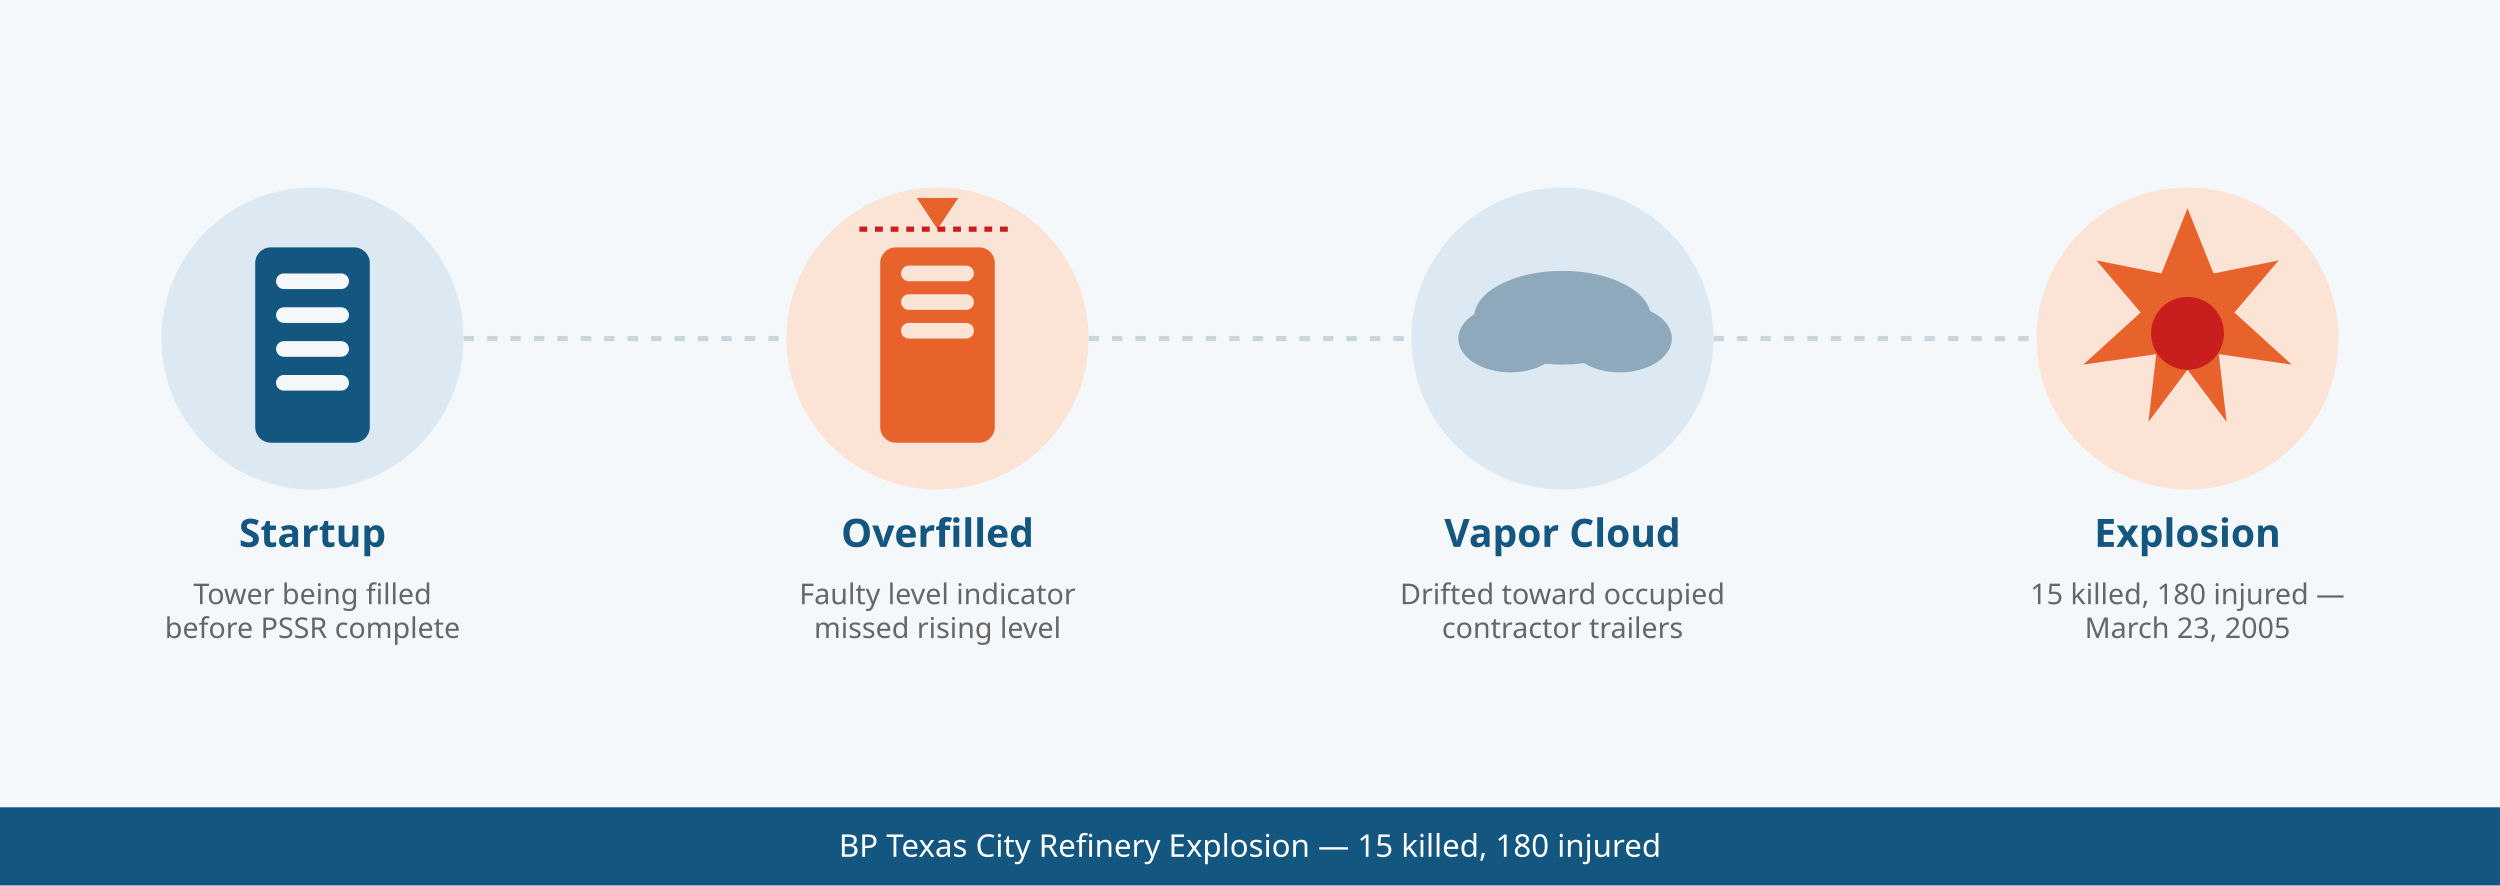
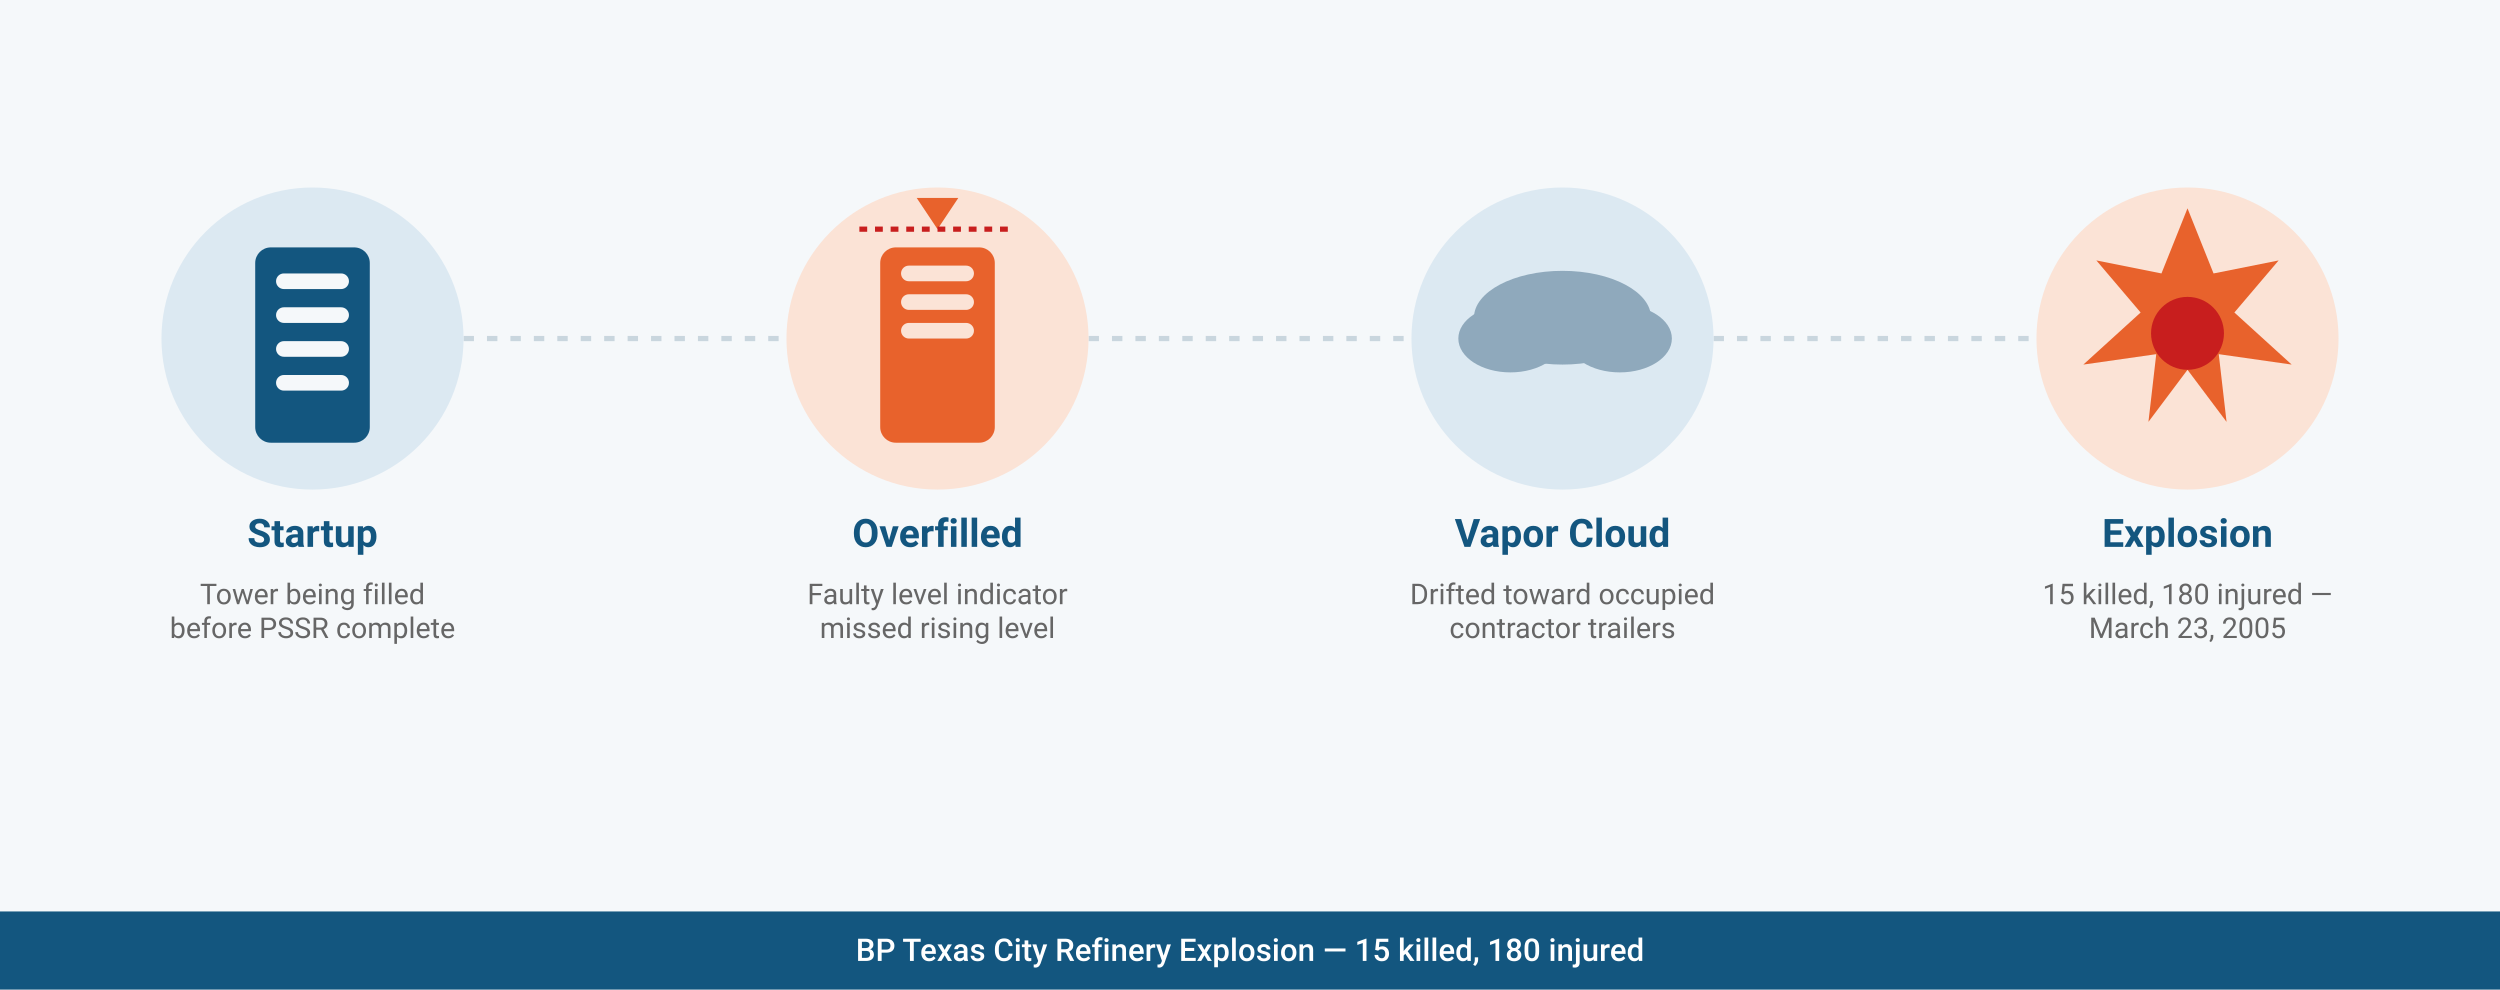
- <svg xmlns="http://www.w3.org/2000/svg" viewBox="0 0 960 340" font-family="'Poppins', sans-serif">
+ <svg xmlns="http://www.w3.org/2000/svg" viewBox="0 0 960 380" font-family="-apple-system, 'Segoe UI', Roboto, Arial, sans-serif">
  <defs>
    <style>
-       .label { font-family: 'Baloo 2', sans-serif; font-weight: 700; font-size: 15px; fill: #13567F; }
-       .sublabel { font-family: 'Poppins', sans-serif; font-size: 11px; fill: #666; }
+       .label { font-family: -apple-system, 'Segoe UI', Roboto, Arial, sans-serif; font-weight: 700; font-size: 15px; fill: #13567F; }
+       .sublabel { font-family: -apple-system, 'Segoe UI', Roboto, Arial, sans-serif; font-size: 11px; fill: #666; }
      .arrow { stroke: #C9D6DE; stroke-width: 2; fill: none; }
    </style>
  </defs>
-   <rect width="960" height="340" fill="#F5F8FA" />
+   <rect width="960" height="380" fill="#F5F8FA" />
  <line x1="178" y1="130" x2="302" y2="130" class="arrow" stroke-dasharray="4 5" />
  <line x1="418" y1="130" x2="542" y2="130" class="arrow" stroke-dasharray="4 5" />
  <line x1="658" y1="130" x2="782" y2="130" class="arrow" stroke-dasharray="4 5" />
  <g transform="translate(60,50)">
    <circle cx="60" cy="80" r="58" fill="#DCE9F2" />
    <rect x="38" y="45" width="44" height="75" rx="6" fill="#13567F" />
    <rect x="46" y="55" width="28" height="6" rx="3" fill="#F5F8FA" />
    <rect x="46" y="68" width="28" height="6" rx="3" fill="#F5F8FA" />
    <rect x="46" y="81" width="28" height="6" rx="3" fill="#F5F8FA" />
    <rect x="46" y="94" width="28" height="6" rx="3" fill="#F5F8FA" />
    <text x="60" y="160" text-anchor="middle" class="label">Startup</text>
    <text x="60" y="182" text-anchor="middle" class="sublabel">Tower being filled</text>
    <text x="60" y="195" text-anchor="middle" class="sublabel">before PSSR complete</text>
  </g>
  <g transform="translate(300,50)">
    <circle cx="60" cy="80" r="58" fill="#FBE3D6" />
    <rect x="38" y="45" width="44" height="75" rx="6" fill="#E8622C" />
    <rect x="46" y="52" width="28" height="6" rx="3" fill="#FBE3D6" />
    <rect x="46" y="63" width="28" height="6" rx="3" fill="#FBE3D6" />
    <rect x="46" y="74" width="28" height="6" rx="3" fill="#FBE3D6" />
    <path d="M60,38 L52,26 L68,26 Z" fill="#E8622C" />
    <line x1="30" y1="38" x2="90" y2="38" stroke="#C81E1E" stroke-width="2" stroke-dasharray="3 3" />
    <text x="60" y="160" text-anchor="middle" class="label">Overfilled</text>
    <text x="60" y="182" text-anchor="middle" class="sublabel">Faulty level indicator</text>
    <text x="60" y="195" text-anchor="middle" class="sublabel">missed rising level</text>
  </g>
  <g transform="translate(540,50)">
    <circle cx="60" cy="80" r="58" fill="#DCE9F2" />
    <ellipse cx="60" cy="72" rx="34" ry="18" fill="#8FA9BC" />
    <ellipse cx="40" cy="80" rx="20" ry="13" fill="#8FA9BC" />
    <ellipse cx="82" cy="80" rx="20" ry="13" fill="#8FA9BC" />
    <text x="60" y="160" text-anchor="middle" class="label">Vapor Cloud</text>
    <text x="60" y="182" text-anchor="middle" class="sublabel">Drifted toward occupied</text>
    <text x="60" y="195" text-anchor="middle" class="sublabel">contractor trailers</text>
  </g>
  <g transform="translate(780,50)">
    <circle cx="60" cy="80" r="58" fill="#FBE3D6" />
    <path d="M60,30 L70,55 L95,50 L78,70 L100,90 L72,86 L75,112 L60,92 L45,112 L48,86 L20,90 L42,70 L25,50 L50,55 Z" fill="#E8622C" />
    <circle cx="60" cy="78" r="14" fill="#C81E1E" />
    <text x="60" y="160" text-anchor="middle" class="label">Explosion</text>
    <text x="60" y="182" text-anchor="middle" class="sublabel">15 killed, 180 injured —</text>
    <text x="60" y="195" text-anchor="middle" class="sublabel">March 23, 2005</text>
  </g>
-   <rect x="0" y="310" width="960" height="30" fill="#13567F" />
-   <text x="480" y="329" text-anchor="middle" fill="#fff" font-size="12" font-family="'Poppins', sans-serif" font-weight="500">BP Texas City Refinery Explosion — 15 killed, 180 injured</text>
+   <rect x="0" y="350" width="960" height="30" fill="#13567F" />
+   <text x="480" y="369" text-anchor="middle" fill="#fff" font-size="12" font-family="-apple-system, 'Segoe UI', Roboto, Arial, sans-serif" font-weight="500">BP Texas City Refinery Explosion — 15 killed, 180 injured</text>
</svg>
